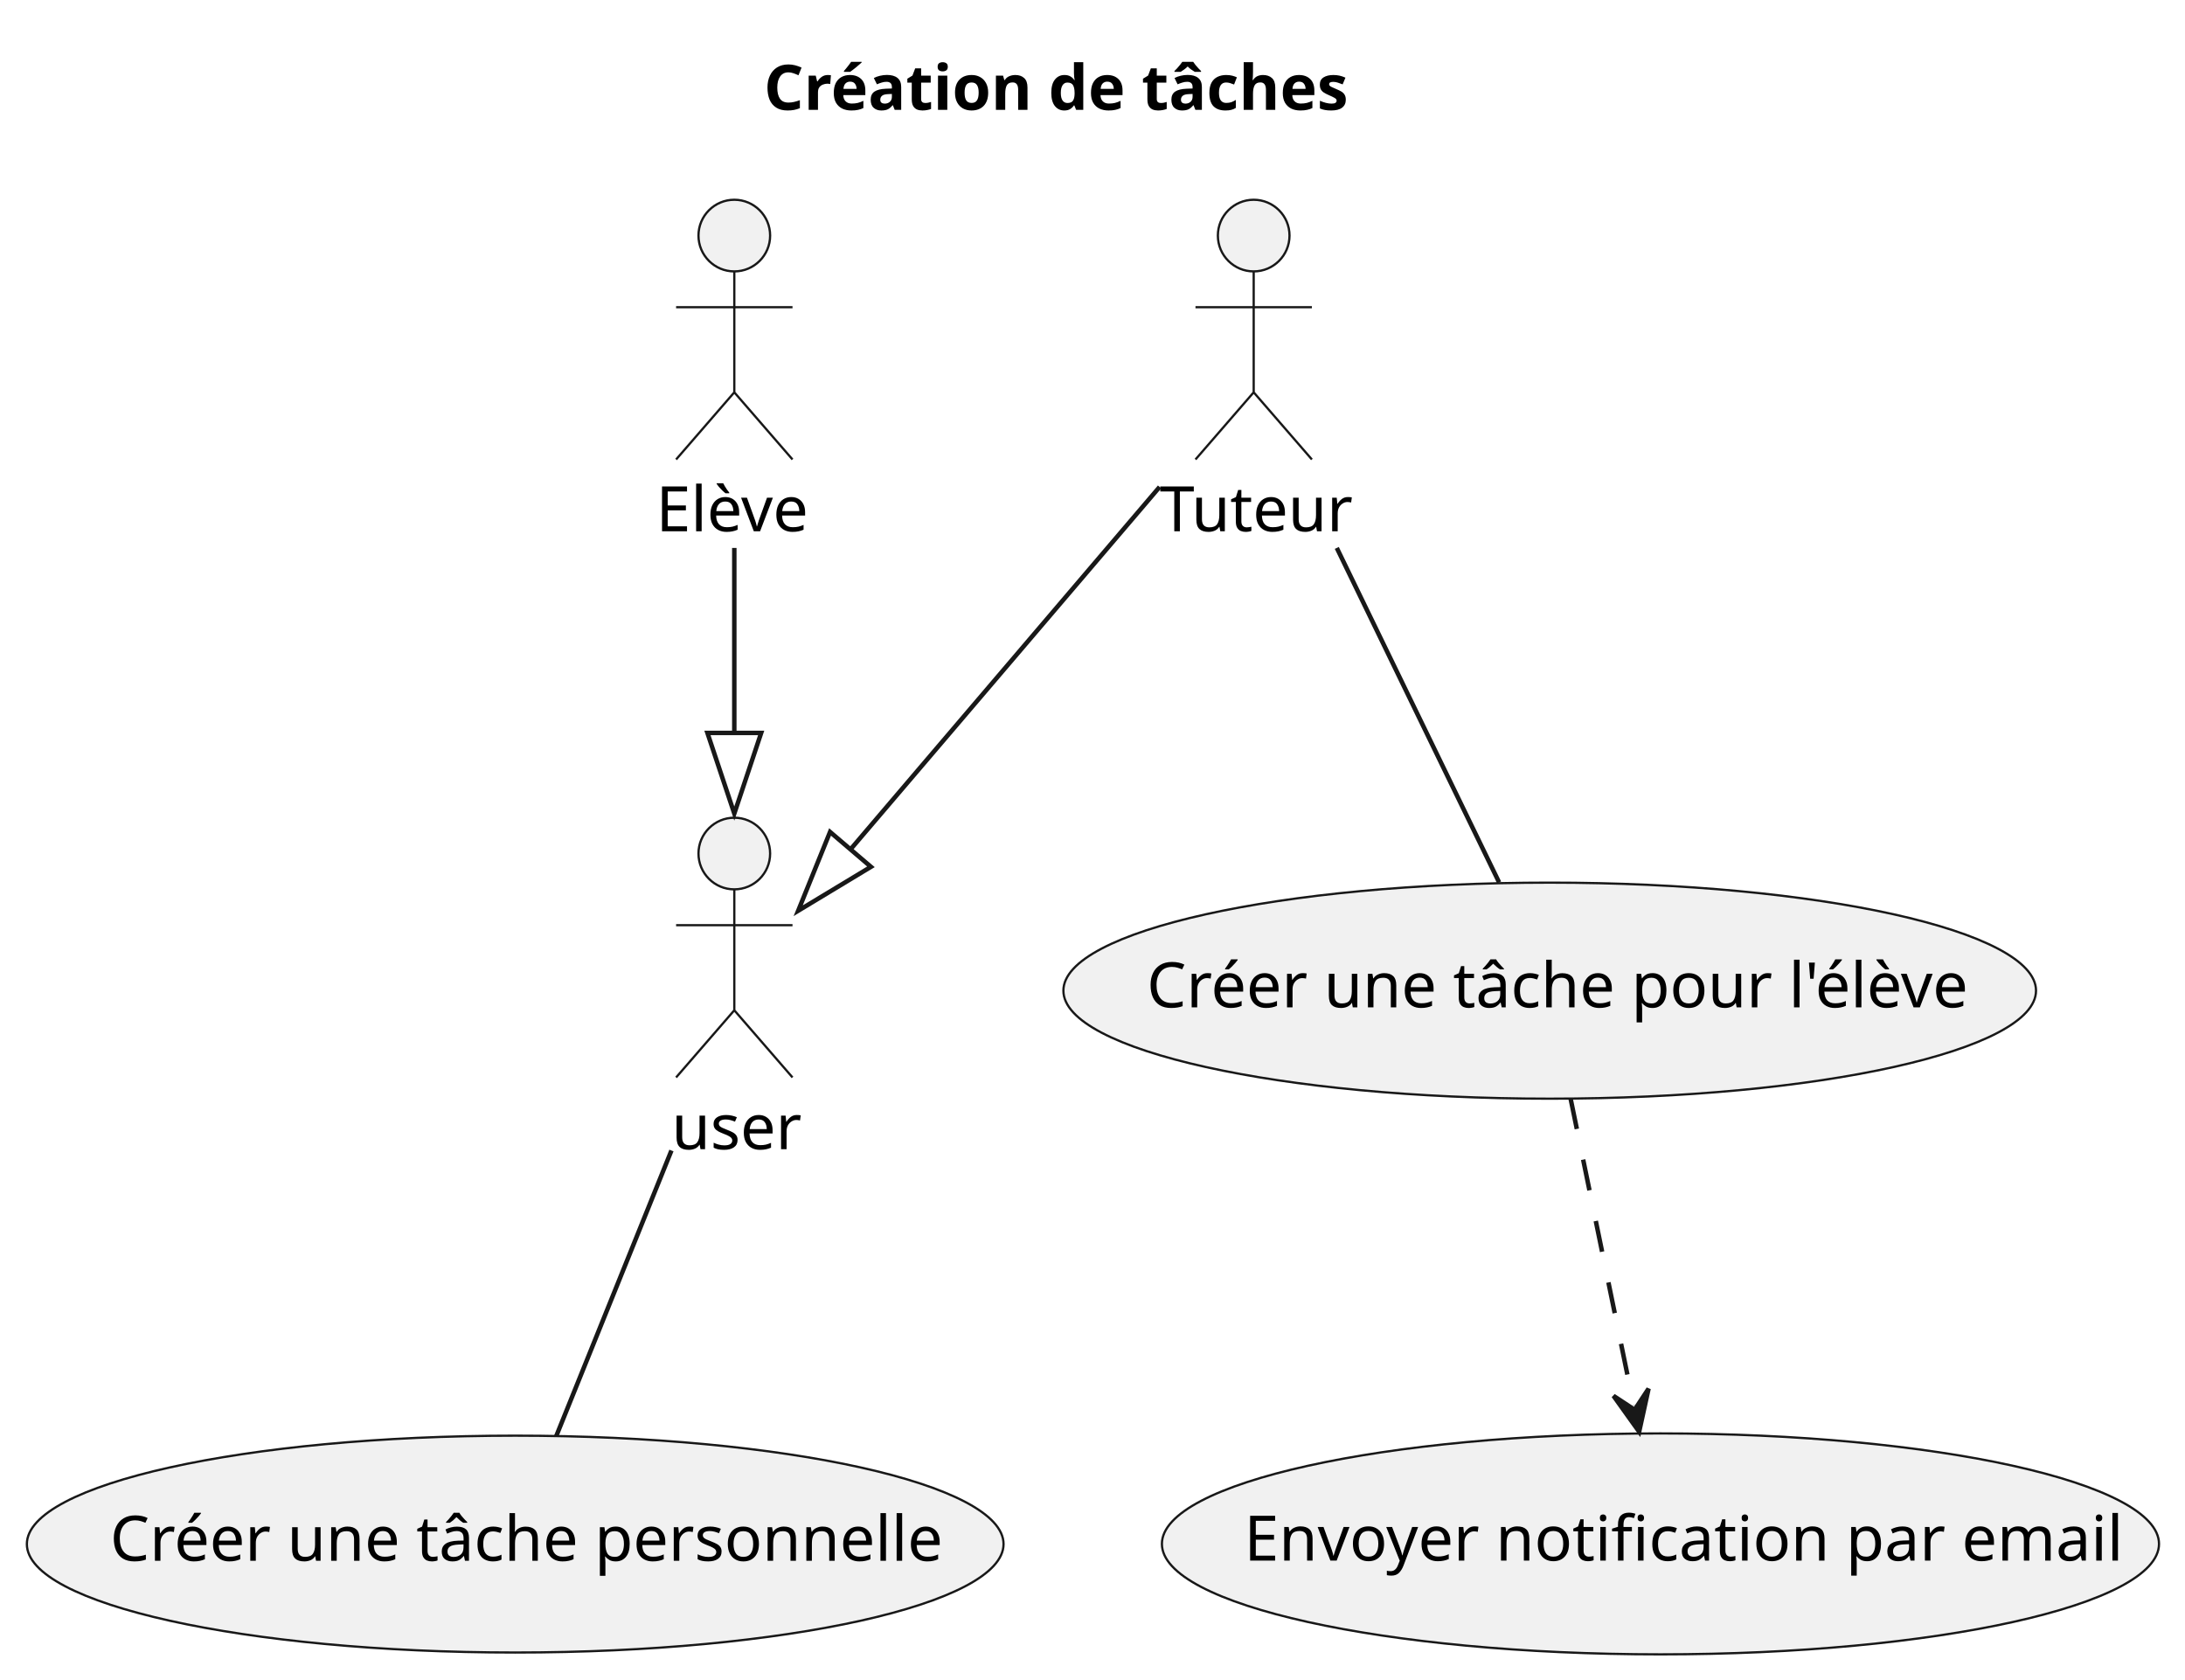
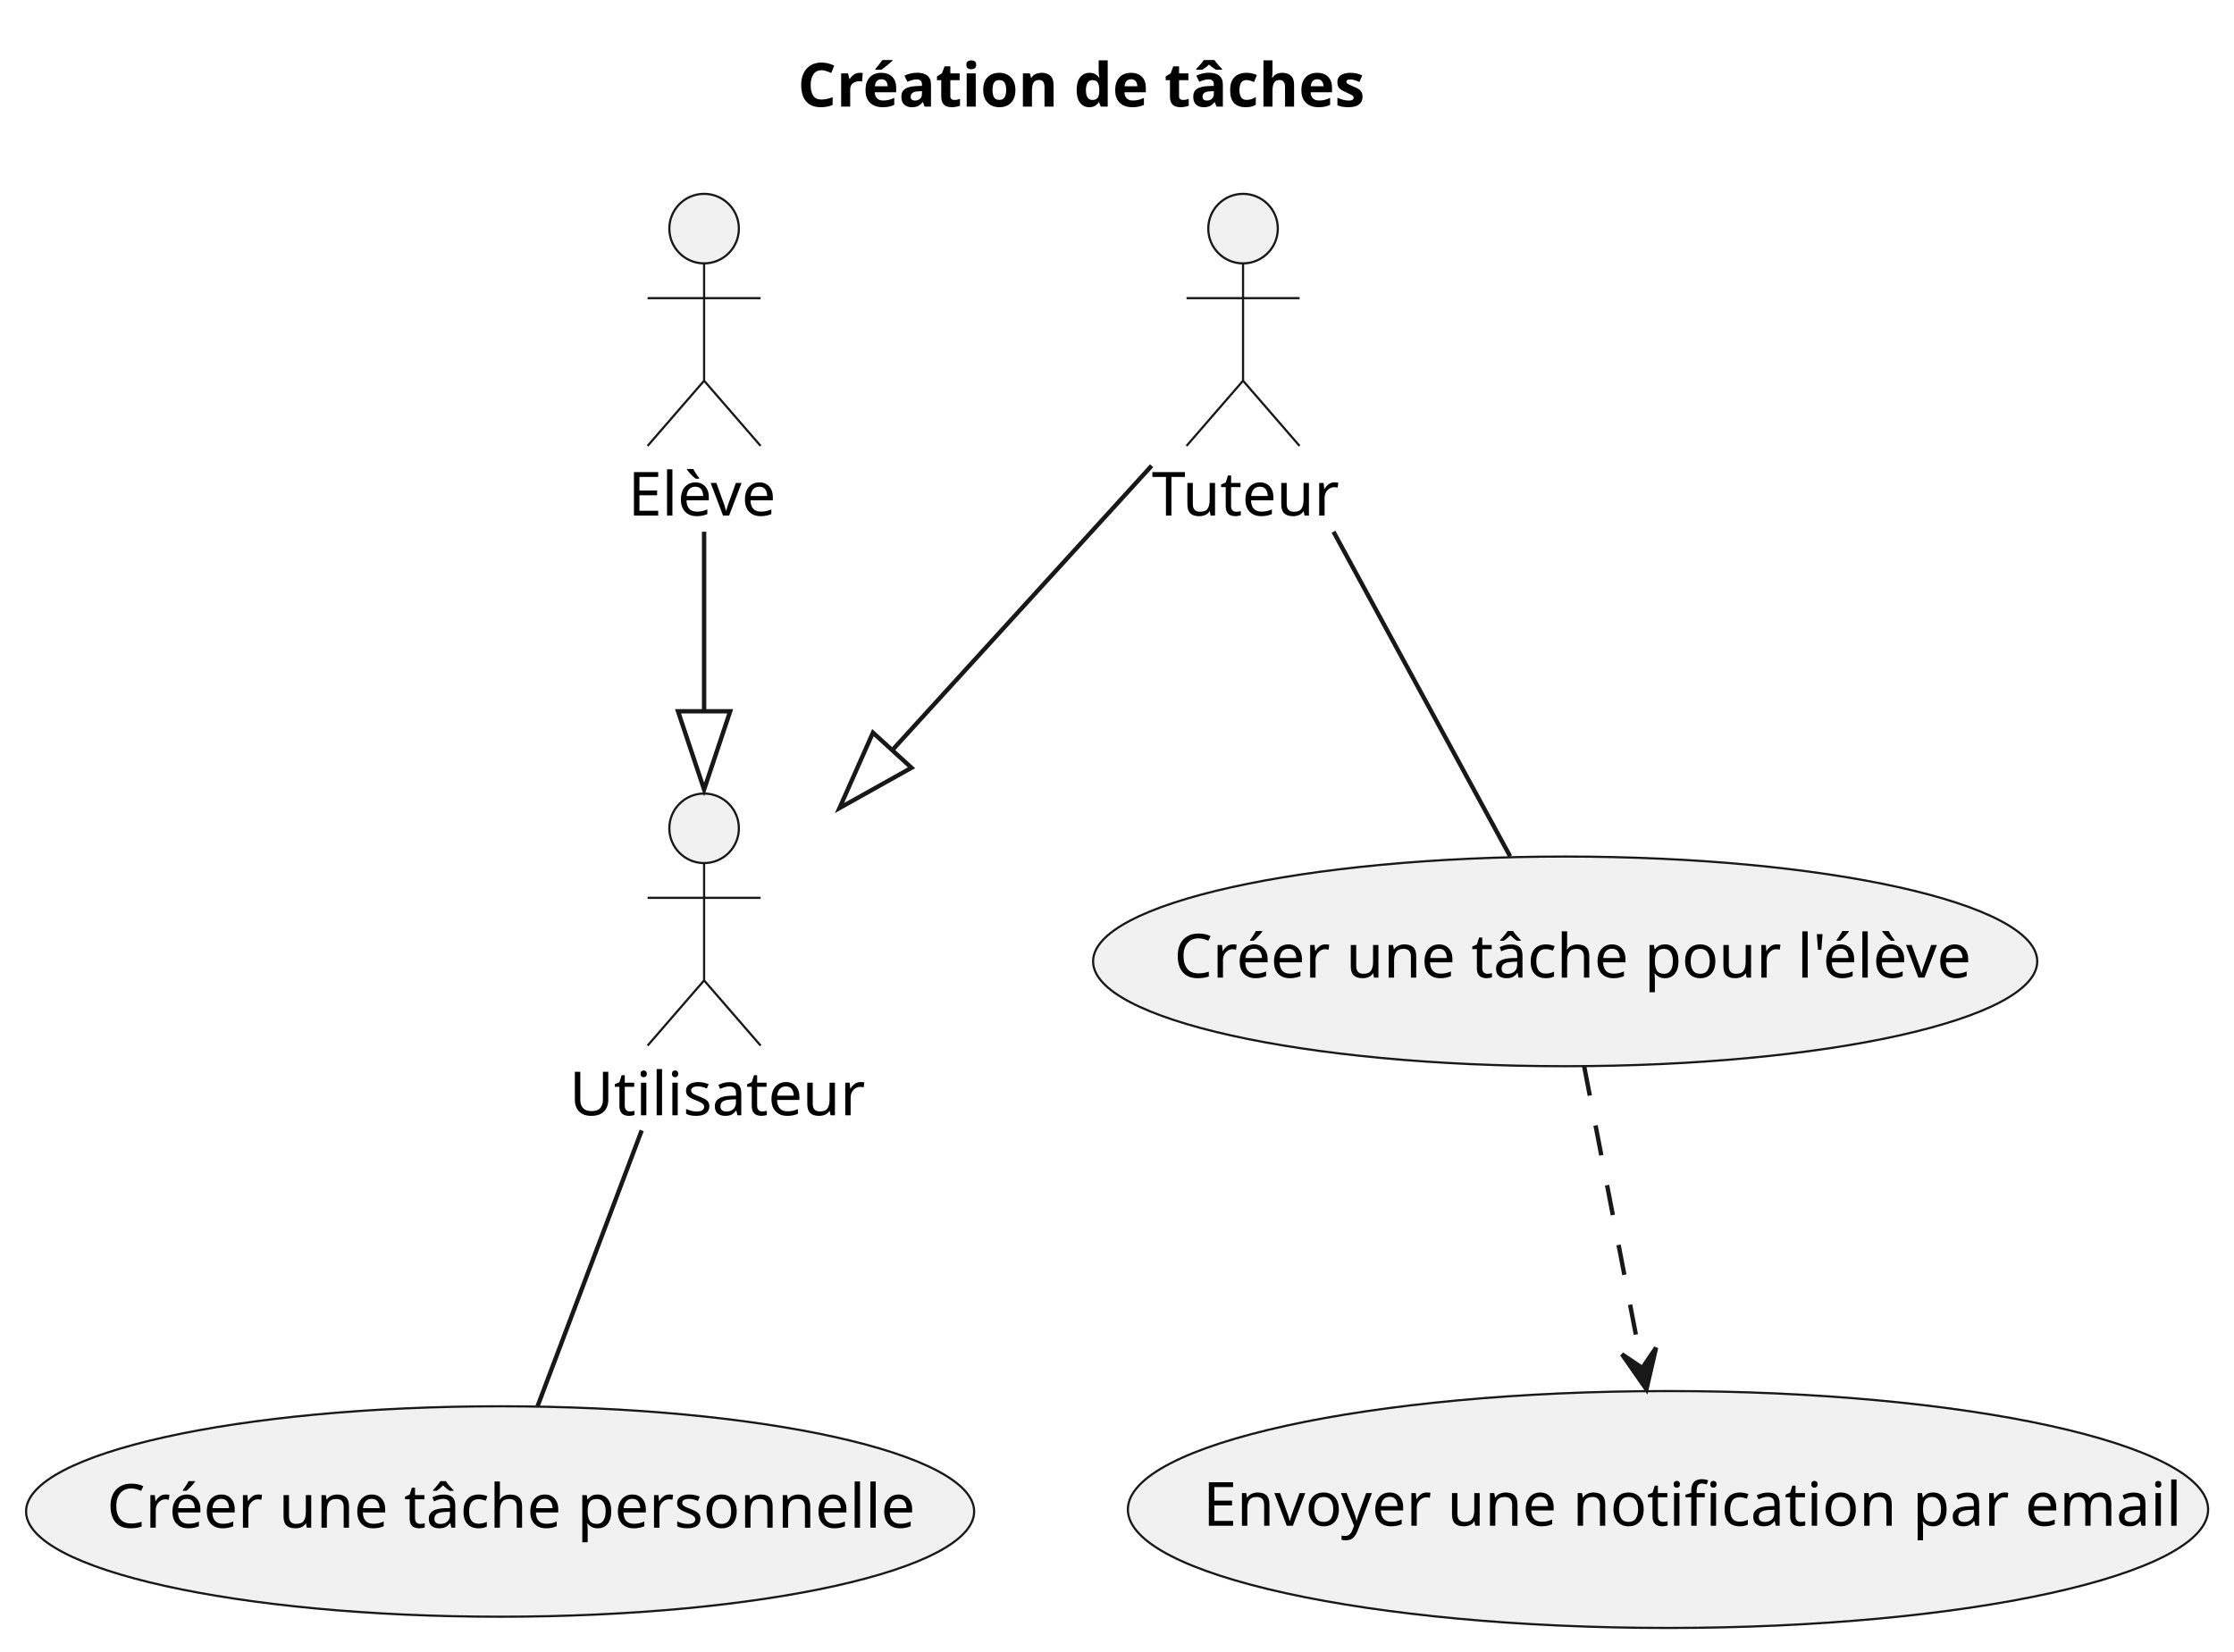
- <svg xmlns="http://www.w3.org/2000/svg" contentStyleType="text/css" height="375px" preserveAspectRatio="none" style="width:488px;height:375px;background:#FFFFFF;" version="1.1" viewBox="0 0 488 375" width="488px" zoomAndPan="magnify">
+ <svg xmlns="http://www.w3.org/2000/svg" contentStyleType="text/css" height="380px" preserveAspectRatio="none" style="width:514px;height:380px;background:#FFFFFF;" version="1.1" viewBox="0 0 514 380" width="514px" zoomAndPan="magnify">
  <defs />
  <g>
-     <text fill="#000000" font-family="sans-serif" font-size="14" font-weight="bold" lengthAdjust="spacing" textLength="133" x="170.597" y="24.533">Création de tâches</text>
+     <text fill="#000000" font-family="sans-serif" font-size="14" font-weight="bold" lengthAdjust="spacing" textLength="133" x="183.523" y="24.533">Création de tâches</text>
    <g id="elem_tutor">
-       <ellipse cx="280" cy="52.609" fill="#F1F1F1" rx="8" ry="8" style="stroke:#181818;stroke-width:0.5;" />
-       <path d="M280,60.609 L280,87.609 M267,68.609 L293,68.609 M280,87.609 L267,102.609 M280,87.609 L293,102.609 " fill="none" style="stroke:#181818;stroke-width:0.5;" />
-       <text fill="#000000" font-family="sans-serif" font-size="14" lengthAdjust="spacing" textLength="42" x="259" y="118.643">Tuteur</text>
+       <ellipse cx="286" cy="52.609" fill="#F1F1F1" rx="8" ry="8" style="stroke:#181818;stroke-width:0.5;" />
+       <path d="M286,60.609 L286,87.609 M273,68.609 L299,68.609 M286,87.609 L273,102.609 M286,87.609 L299,102.609 " fill="none" style="stroke:#181818;stroke-width:0.5;" />
+       <text fill="#000000" font-family="sans-serif" font-size="14" lengthAdjust="spacing" textLength="42" x="265" y="118.643">Tuteur</text>
    </g>
    <g id="elem_student">
-       <ellipse cx="164" cy="52.609" fill="#F1F1F1" rx="8" ry="8" style="stroke:#181818;stroke-width:0.5;" />
-       <path d="M164,60.609 L164,87.609 M151,68.609 L177,68.609 M164,87.609 L151,102.609 M164,87.609 L177,102.609 " fill="none" style="stroke:#181818;stroke-width:0.5;" />
-       <text fill="#000000" font-family="sans-serif" font-size="14" lengthAdjust="spacing" textLength="35" x="146.5" y="118.643">Elève</text>
+       <ellipse cx="162" cy="52.609" fill="#F1F1F1" rx="8" ry="8" style="stroke:#181818;stroke-width:0.5;" />
+       <path d="M162,60.609 L162,87.609 M149,68.609 L175,68.609 M162,87.609 L149,102.609 M162,87.609 L175,102.609 " fill="none" style="stroke:#181818;stroke-width:0.5;" />
+       <text fill="#000000" font-family="sans-serif" font-size="14" lengthAdjust="spacing" textLength="35" x="144.5" y="118.643">Elève</text>
    </g>
-     <g id="elem_user">
-       <ellipse cx="164" cy="190.609" fill="#F1F1F1" rx="8" ry="8" style="stroke:#181818;stroke-width:0.5;" />
-       <path d="M164,198.609 L164,225.609 M151,206.609 L177,206.609 M164,225.609 L151,240.609 M164,225.609 L177,240.609 " fill="none" style="stroke:#181818;stroke-width:0.5;" />
-       <text fill="#000000" font-family="sans-serif" font-size="14" lengthAdjust="spacing" textLength="28" x="150" y="256.643">user</text>
+     <g id="elem_Utilisateur">
+       <ellipse cx="162" cy="190.609" fill="#F1F1F1" rx="8" ry="8" style="stroke:#181818;stroke-width:0.5;" />
+       <path d="M162,198.609 L162,225.609 M149,206.609 L175,206.609 M162,225.609 L149,240.609 M162,225.609 L175,240.609 " fill="none" style="stroke:#181818;stroke-width:0.5;" />
+       <text fill="#000000" font-family="sans-serif" font-size="14" lengthAdjust="spacing" textLength="62" x="131" y="256.643">Utilisateur</text>
    </g>
    <g id="elem_create_task_for_student">
-       <ellipse cx="346.113" cy="221.232" fill="#F1F1F1" rx="108.613" ry="24.123" style="stroke:#181818;stroke-width:0.5;" />
-       <text fill="#000000" font-family="sans-serif" font-size="14" lengthAdjust="spacing" textLength="180" x="256.113" y="224.96">Créer une tâche pour l'élève</text>
+       <ellipse cx="360.113" cy="221.232" fill="#F1F1F1" rx="108.613" ry="24.123" style="stroke:#181818;stroke-width:0.5;" />
+       <text fill="#000000" font-family="sans-serif" font-size="14" lengthAdjust="spacing" textLength="180" x="270.113" y="224.96">Créer une tâche pour l'élève</text>
    </g>
    <g id="elem_create_personal_task">
-       <ellipse cx="115.067" cy="344.823" fill="#F1F1F1" rx="109.067" ry="24.213" style="stroke:#181818;stroke-width:0.5;" />
-       <text fill="#000000" font-family="sans-serif" font-size="14" lengthAdjust="spacing" textLength="181" x="24.567" y="348.551">Créer une tâche personnelle</text>
+       <ellipse cx="115.067" cy="347.823" fill="#F1F1F1" rx="109.067" ry="24.213" style="stroke:#181818;stroke-width:0.5;" />
+       <text fill="#000000" font-family="sans-serif" font-size="14" lengthAdjust="spacing" textLength="181" x="24.567" y="351.551">Créer une tâche personnelle</text>
    </g>
    <g id="elem_send_email_notification">
-       <ellipse cx="370.847" cy="344.779" fill="#F1F1F1" rx="111.347" ry="24.669" style="stroke:#181818;stroke-width:0.5;" />
-       <text fill="#000000" font-family="sans-serif" font-size="14" lengthAdjust="spacing" textLength="186" x="277.847" y="348.507">Envoyer notification par email</text>
+       <ellipse cx="383.773" cy="347.364" fill="#F1F1F1" rx="124.273" ry="27.255" style="stroke:#181818;stroke-width:0.5;" />
+       <text fill="#000000" font-family="sans-serif" font-size="14" lengthAdjust="spacing" textLength="214" x="276.773" y="351.092">Envoyer une notification par email</text>
    </g>
-     <g id="link_student_user">
-       <path d="M164,122.359 C164,140.899 164,145.109 164,163.679 " fill="none" id="student-to-user" style="stroke:#181818;stroke-width:1.0;" />
-       <polygon fill="none" points="164,181.679,170,163.679,158,163.679,164,181.679" style="stroke:#181818;stroke-width:1.0;" />
+     <g id="link_student_Utilisateur">
+       <path d="M162,122.359 C162,140.899 162,145.109 162,163.679 " fill="none" id="student-to-Utilisateur" style="stroke:#181818;stroke-width:1.0;" />
+       <polygon fill="none" points="162,181.679,168,163.679,156,163.679,162,181.679" style="stroke:#181818;stroke-width:1.0;" />
    </g>
-     <g id="link_tutor_user">
-       <path d="M258.99,108.739 C235.62,136.139 210.17,165.973 189.95,189.683 " fill="none" id="tutor-to-user" style="stroke:#181818;stroke-width:1.0;" />
-       <polygon fill="none" points="178.27,203.379,194.515,193.577,185.385,185.79,178.27,203.379" style="stroke:#181818;stroke-width:1.0;" />
+     <g id="link_tutor_Utilisateur">
+       <path d="M264.97,107.179 C245.27,128.779 227.725,148.016 205.285,172.636 " fill="none" id="tutor-to-Utilisateur" style="stroke:#181818;stroke-width:1.0;" />
+       <polygon fill="none" points="193.16,185.939,209.72,176.678,200.851,168.594,193.16,185.939" style="stroke:#181818;stroke-width:1.0;" />
    </g>
    <g id="link_tutor_create_task_for_student">
-       <path d="M298.56,122.359 C310.23,146.399 324.89,176.619 334.81,197.049 " fill="none" id="tutor-create_task_for_student" style="stroke:#181818;stroke-width:1.0;" />
+       <path d="M306.81,122.359 C319.89,146.399 336.34,176.619 347.45,197.049 " fill="none" id="tutor-create_task_for_student" style="stroke:#181818;stroke-width:1.0;" />
    </g>
    <g id="link_create_task_for_student_send_email_notification">
-       <path d="M350.76,245.249 C355.15,266.589 360.441,292.272 364.881,313.853 " fill="none" id="create_task_for_student-to-send_email_notification" style="stroke:#181818;stroke-width:1.0;stroke-dasharray:7.0,7.0;" />
-       <polygon fill="#181818" points="366.09,319.729,368.194,310.108,365.082,314.832,360.358,311.72,366.09,319.729" style="stroke:#181818;stroke-width:1.0;" />
+       <path d="M364.46,245.239 C368.52,266.329 373.394,291.618 377.674,313.818 " fill="none" id="create_task_for_student-to-send_email_notification" style="stroke:#181818;stroke-width:1.0;stroke-dasharray:7.0,7.0;" />
+       <polygon fill="#181818" points="378.81,319.709,381.034,310.115,377.863,314.8,373.179,311.629,378.81,319.709" style="stroke:#181818;stroke-width:1.0;" />
    </g>
-     <g id="link_user_create_personal_task">
-       <path d="M149.96,256.929 C141.7,277.399 131.49,302.719 124.24,320.689 " fill="none" id="user-create_personal_task" style="stroke:#181818;stroke-width:1.0;" />
+     <g id="link_Utilisateur_create_personal_task">
+       <path d="M147.64,260.139 C139.81,280.879 130.38,305.869 123.67,323.629 " fill="none" id="Utilisateur-create_personal_task" style="stroke:#181818;stroke-width:1.0;" />
    </g>
  </g>
</svg>
